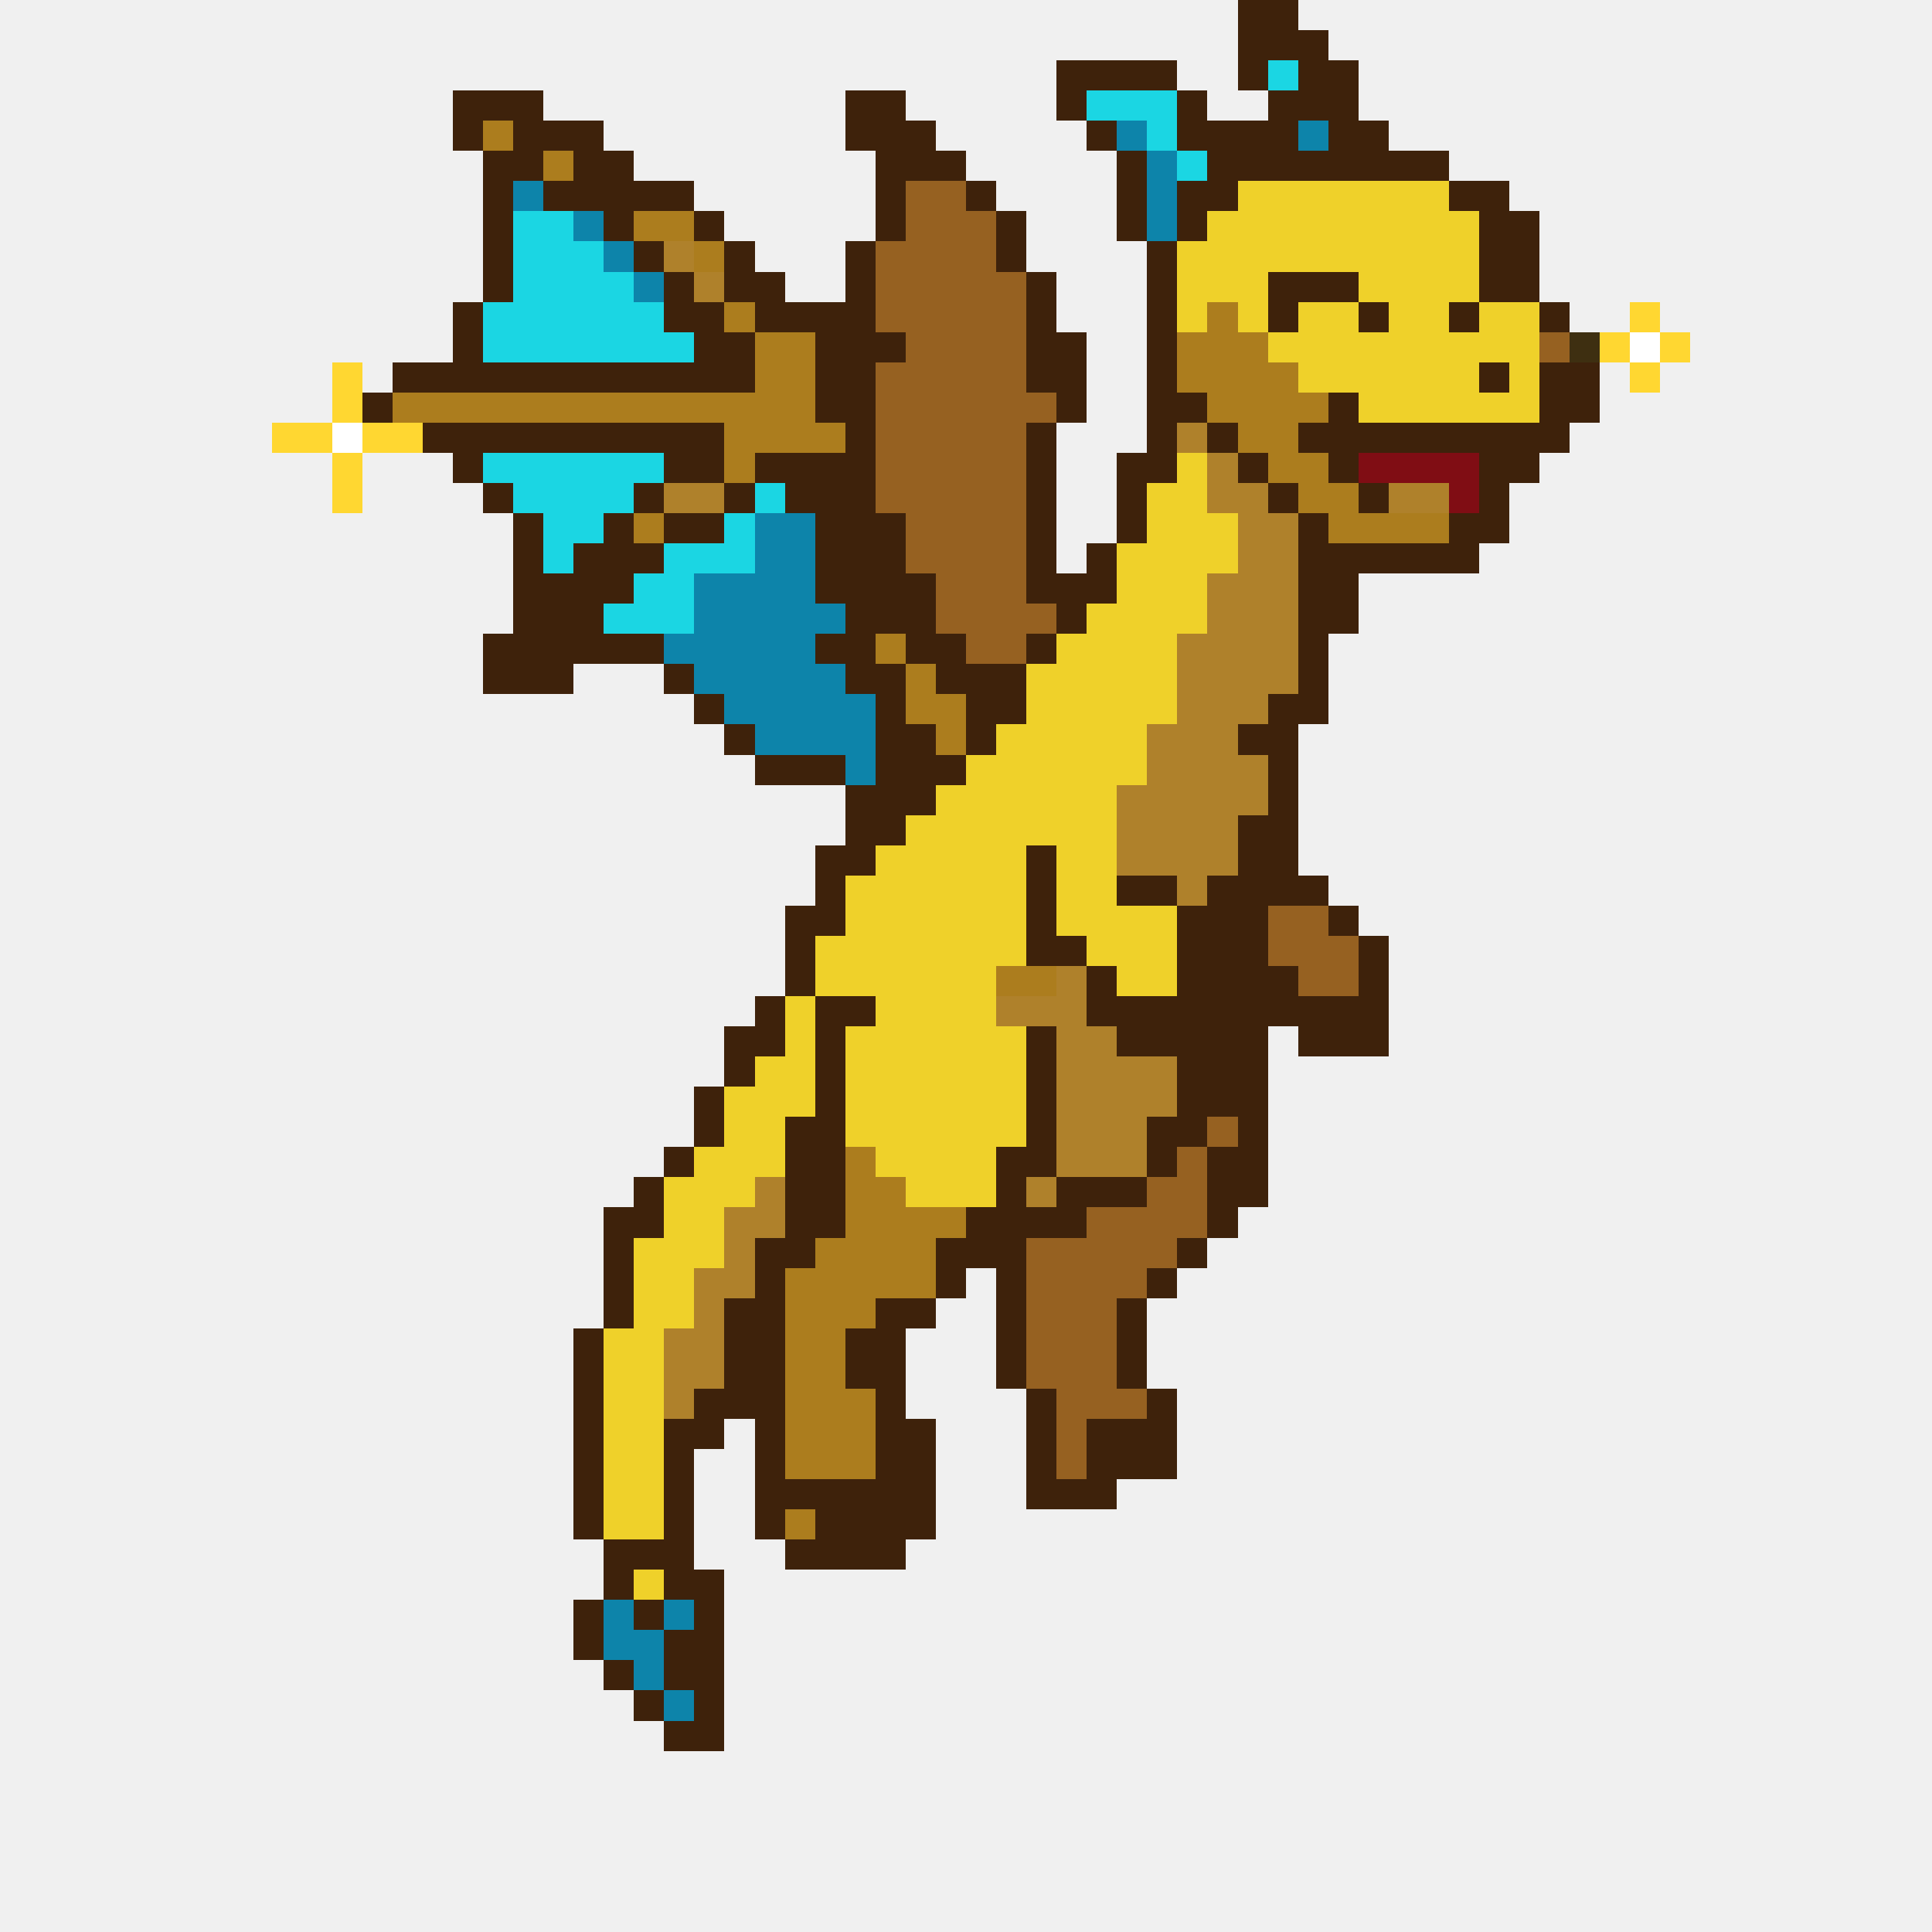
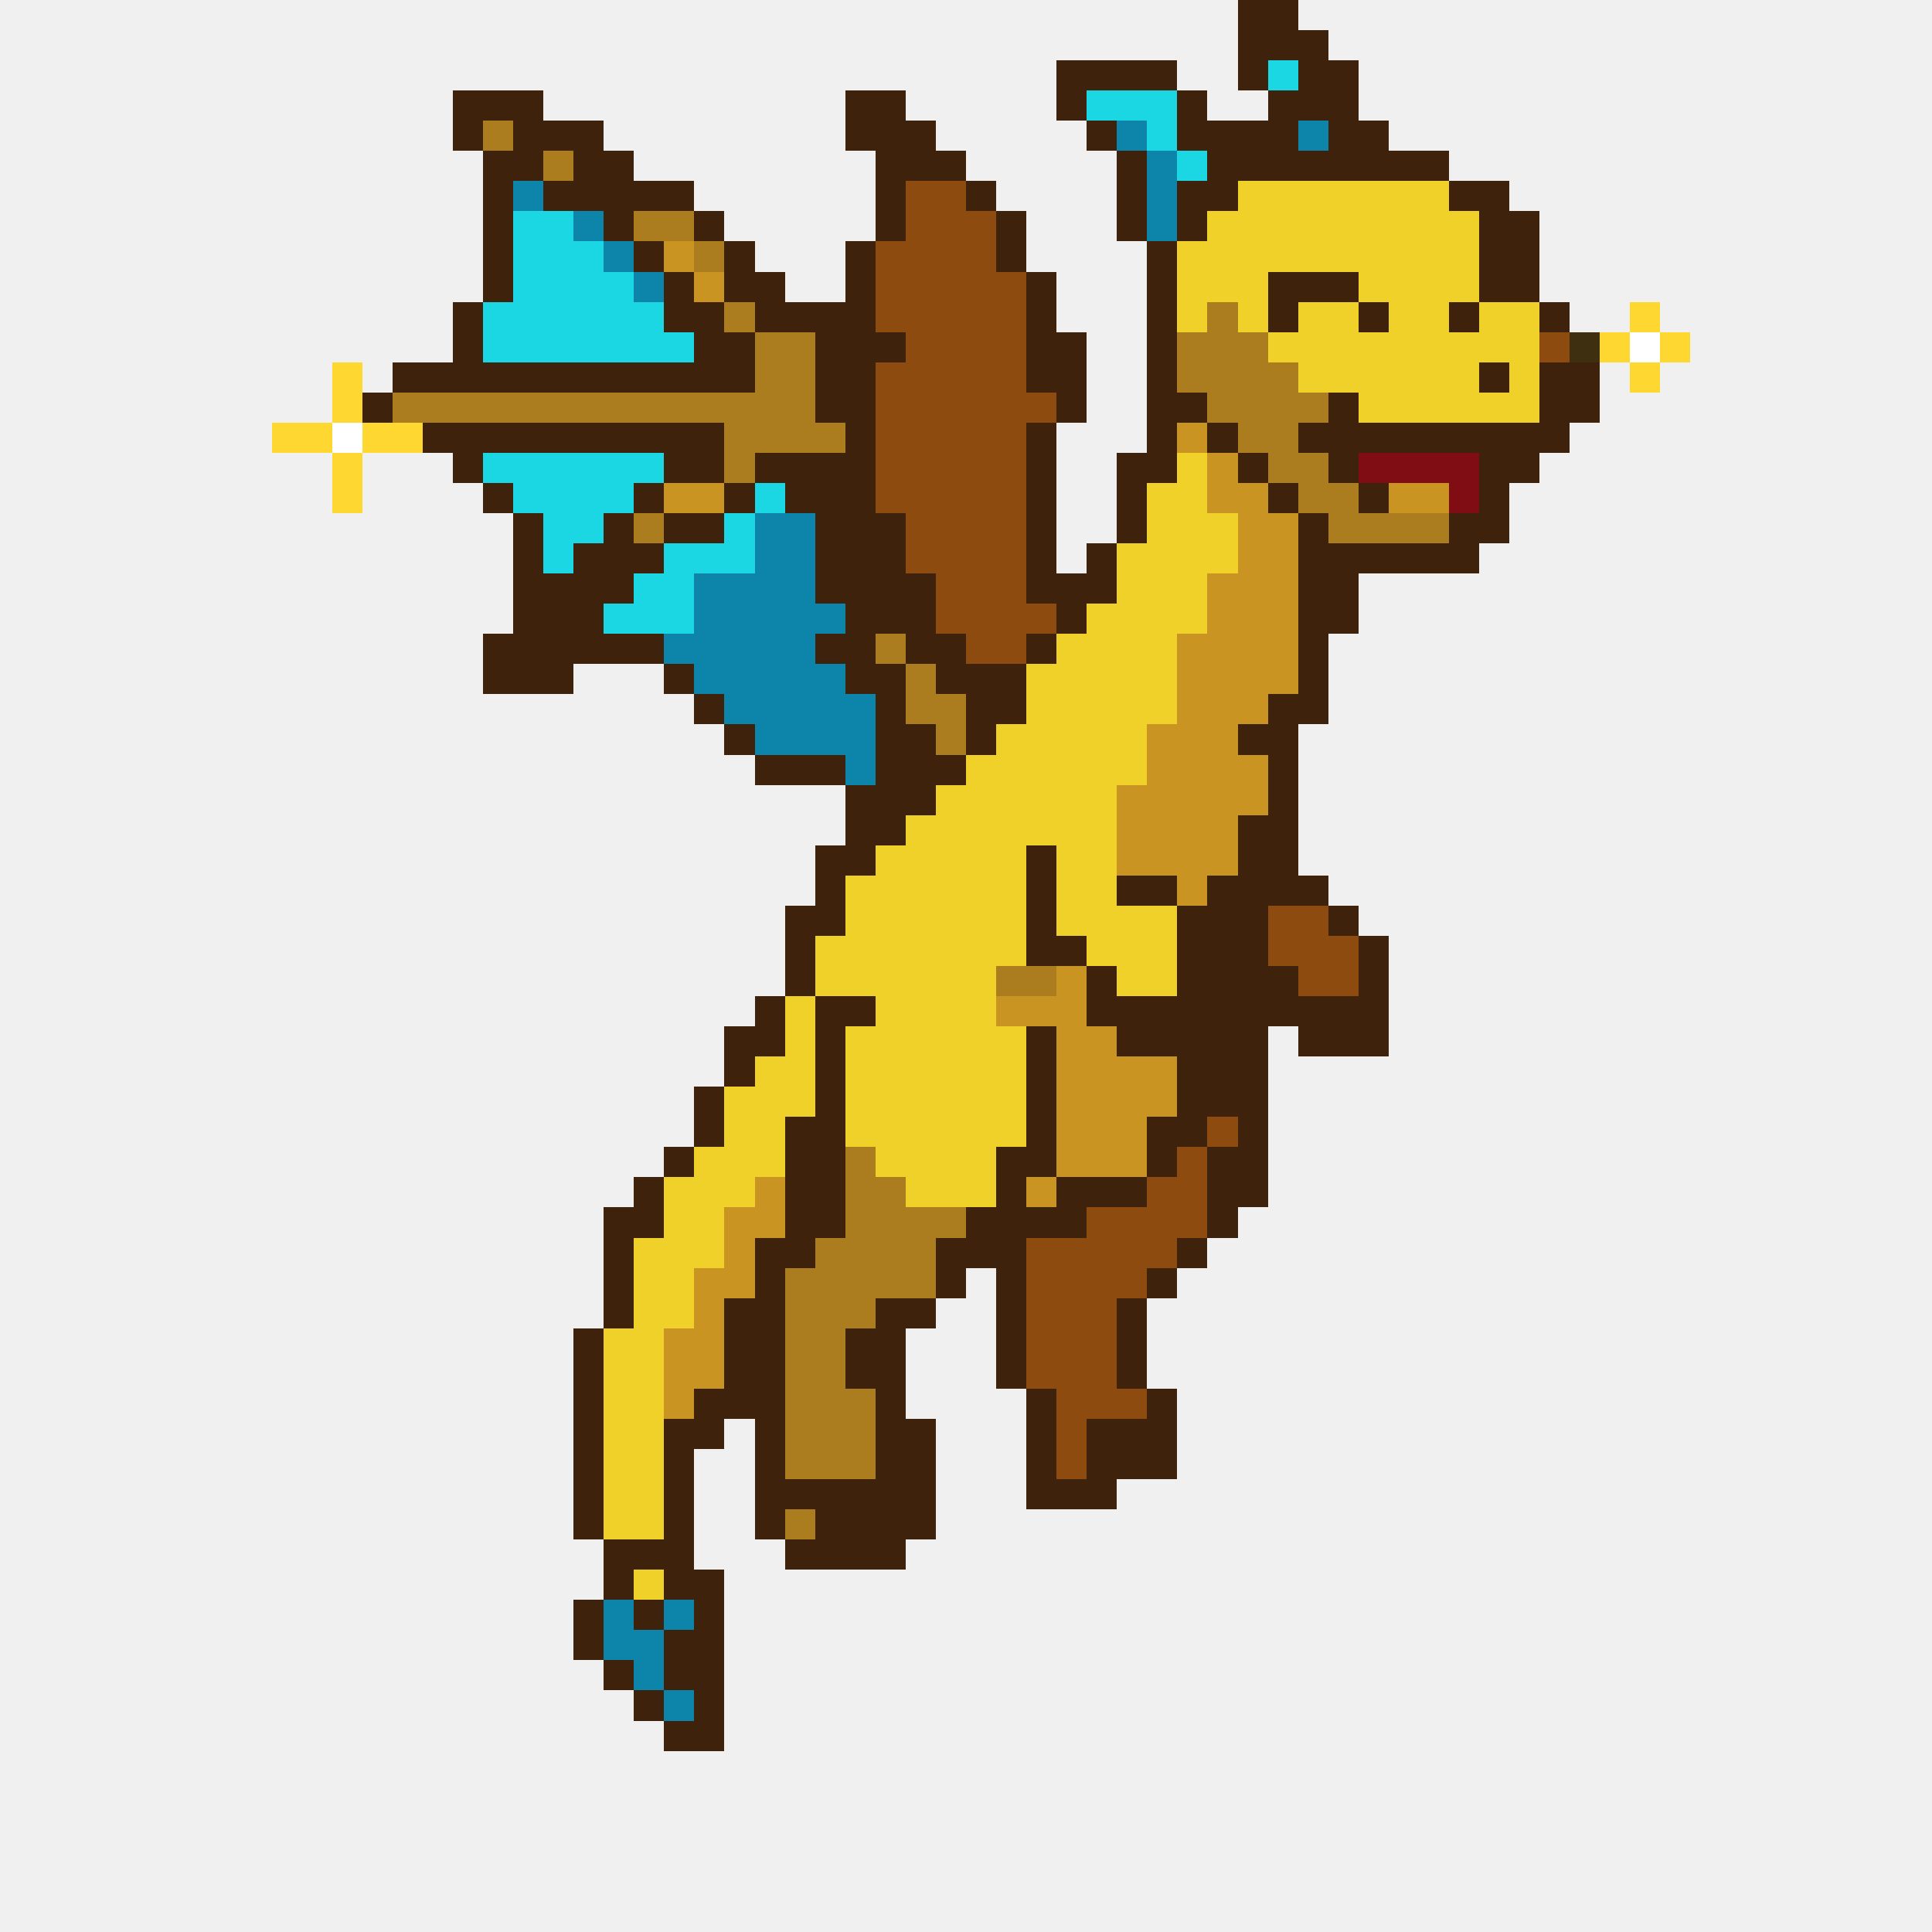
<svg xmlns="http://www.w3.org/2000/svg" viewBox="0 0 128 128" width="128" height="128" shape-rendering="crispEdges">
  <rect x="82" y="0" width="4" height="2" fill="#3e220b" />
  <rect x="82" y="2" width="6" height="2" fill="#3e220b" />
  <rect x="70" y="4" width="8" height="2" fill="#3e220b" />
  <rect x="82" y="4" width="2" height="2" fill="#3e220b" />
  <rect x="84" y="4" width="2" height="2" fill="#1bd6e3" />
  <rect x="86" y="4" width="4" height="2" fill="#3e220b" />
  <rect x="30" y="6" width="6" height="2" fill="#3e220b" />
  <rect x="56" y="6" width="4" height="2" fill="#3e220b" />
  <rect x="70" y="6" width="2" height="2" fill="#3e220b" />
  <rect x="72" y="6" width="6" height="2" fill="#1bd6e3" />
  <rect x="78" y="6" width="2" height="2" fill="#3e220b" />
  <rect x="84" y="6" width="6" height="2" fill="#3e220b" />
  <rect x="30" y="8" width="2" height="2" fill="#3e220b" />
  <rect x="32" y="8" width="2" height="2" fill="#ac7d1e" />
  <rect x="34" y="8" width="6" height="2" fill="#3e220b" />
  <rect x="56" y="8" width="6" height="2" fill="#3e220b" />
  <rect x="72" y="8" width="2" height="2" fill="#3e220b" />
  <rect x="74" y="8" width="2" height="2" fill="#0d84aa" />
  <rect x="76" y="8" width="2" height="2" fill="#1bd6e3" />
  <rect x="78" y="8" width="8" height="2" fill="#3e220b" />
  <rect x="86" y="8" width="2" height="2" fill="#0d84aa" />
  <rect x="88" y="8" width="4" height="2" fill="#3e220b" />
  <rect x="32" y="10" width="4" height="2" fill="#3e220b" />
  <rect x="36" y="10" width="2" height="2" fill="#ac7d1e" />
  <rect x="38" y="10" width="4" height="2" fill="#3e220b" />
  <rect x="58" y="10" width="6" height="2" fill="#3e220b" />
  <rect x="74" y="10" width="2" height="2" fill="#3e220b" />
  <rect x="76" y="10" width="2" height="2" fill="#0d84aa" />
  <rect x="78" y="10" width="2" height="2" fill="#1bd6e3" />
  <rect x="80" y="10" width="16" height="2" fill="#3e220b" />
  <rect x="32" y="12" width="2" height="2" fill="#3e220b" />
  <rect x="34" y="12" width="2" height="2" fill="#0d84aa" />
  <rect x="36" y="12" width="10" height="2" fill="#3e220b" />
  <rect x="58" y="12" width="2" height="2" fill="#3e220b" />
-   <rect x="60" y="12" width="4" height="2" fill="#966121" />
+   <rect x="60" y="12" width="4" height="2" fill="#8d4b10" />
  <rect x="64" y="12" width="2" height="2" fill="#3e220b" />
  <rect x="74" y="12" width="2" height="2" fill="#3e220b" />
  <rect x="76" y="12" width="2" height="2" fill="#0d84aa" />
  <rect x="78" y="12" width="4" height="2" fill="#3e220b" />
  <rect x="82" y="12" width="14" height="2" fill="#efd12a" />
  <rect x="96" y="12" width="4" height="2" fill="#3e220b" />
  <rect x="32" y="14" width="2" height="2" fill="#3e220b" />
  <rect x="34" y="14" width="4" height="2" fill="#1bd6e3" />
  <rect x="38" y="14" width="2" height="2" fill="#0d84aa" />
  <rect x="40" y="14" width="2" height="2" fill="#3e220b" />
  <rect x="42" y="14" width="4" height="2" fill="#ac7d1e" />
  <rect x="46" y="14" width="2" height="2" fill="#3e220b" />
  <rect x="58" y="14" width="2" height="2" fill="#3e220b" />
-   <rect x="60" y="14" width="6" height="2" fill="#966121" />
+   <rect x="60" y="14" width="6" height="2" fill="#8d4b10" />
  <rect x="66" y="14" width="2" height="2" fill="#3e220b" />
  <rect x="74" y="14" width="2" height="2" fill="#3e220b" />
  <rect x="76" y="14" width="2" height="2" fill="#0d84aa" />
  <rect x="78" y="14" width="2" height="2" fill="#3e220b" />
  <rect x="80" y="14" width="18" height="2" fill="#efd12a" />
  <rect x="98" y="14" width="4" height="2" fill="#3e220b" />
  <rect x="32" y="16" width="2" height="2" fill="#3e220b" />
  <rect x="34" y="16" width="6" height="2" fill="#1bd6e3" />
  <rect x="40" y="16" width="2" height="2" fill="#0d84aa" />
  <rect x="42" y="16" width="2" height="2" fill="#3e220b" />
-   <rect x="44" y="16" width="2" height="2" fill="#af812b" />
+   <rect x="44" y="16" width="2" height="2" fill="#c99422" />
  <rect x="46" y="16" width="2" height="2" fill="#ac7d1e" />
  <rect x="48" y="16" width="2" height="2" fill="#3e220b" />
  <rect x="56" y="16" width="2" height="2" fill="#3e220b" />
-   <rect x="58" y="16" width="8" height="2" fill="#966121" />
+   <rect x="58" y="16" width="8" height="2" fill="#8d4b10" />
  <rect x="66" y="16" width="2" height="2" fill="#3e220b" />
  <rect x="76" y="16" width="2" height="2" fill="#3e220b" />
  <rect x="78" y="16" width="20" height="2" fill="#efd12a" />
  <rect x="98" y="16" width="4" height="2" fill="#3e220b" />
  <rect x="32" y="18" width="2" height="2" fill="#3e220b" />
  <rect x="34" y="18" width="8" height="2" fill="#1bd6e3" />
  <rect x="42" y="18" width="2" height="2" fill="#0d84aa" />
  <rect x="44" y="18" width="2" height="2" fill="#3e220b" />
-   <rect x="46" y="18" width="2" height="2" fill="#af812b" />
+   <rect x="46" y="18" width="2" height="2" fill="#c99422" />
  <rect x="48" y="18" width="4" height="2" fill="#3e220b" />
  <rect x="56" y="18" width="2" height="2" fill="#3e220b" />
-   <rect x="58" y="18" width="10" height="2" fill="#966121" />
+   <rect x="58" y="18" width="10" height="2" fill="#8d4b10" />
  <rect x="68" y="18" width="2" height="2" fill="#3e220b" />
  <rect x="76" y="18" width="2" height="2" fill="#3e220b" />
  <rect x="78" y="18" width="6" height="2" fill="#efd12a" />
  <rect x="84" y="18" width="6" height="2" fill="#3e220b" />
  <rect x="90" y="18" width="8" height="2" fill="#efd12a" />
  <rect x="98" y="18" width="4" height="2" fill="#3e220b" />
  <rect x="30" y="20" width="2" height="2" fill="#3e220b" />
  <rect x="32" y="20" width="12" height="2" fill="#1bd6e3" />
  <rect x="44" y="20" width="4" height="2" fill="#3e220b" />
  <rect x="48" y="20" width="2" height="2" fill="#ac7d1e" />
  <rect x="50" y="20" width="8" height="2" fill="#3e220b" />
-   <rect x="58" y="20" width="10" height="2" fill="#966121" />
+   <rect x="58" y="20" width="10" height="2" fill="#8d4b10" />
  <rect x="68" y="20" width="2" height="2" fill="#3e220b" />
  <rect x="76" y="20" width="2" height="2" fill="#3e220b" />
  <rect x="78" y="20" width="2" height="2" fill="#efd12a" />
  <rect x="80" y="20" width="2" height="2" fill="#ac7d1e" />
  <rect x="82" y="20" width="2" height="2" fill="#efd12a" />
  <rect x="84" y="20" width="2" height="2" fill="#3e220b" />
  <rect x="86" y="20" width="4" height="2" fill="#efd12a" />
  <rect x="90" y="20" width="2" height="2" fill="#3e220b" />
  <rect x="92" y="20" width="4" height="2" fill="#efd12a" />
  <rect x="96" y="20" width="2" height="2" fill="#3e220b" />
  <rect x="98" y="20" width="4" height="2" fill="#efd12a" />
  <rect x="102" y="20" width="2" height="2" fill="#3e220b" />
  <rect x="108" y="20" width="2" height="2" fill="#ffd731" />
  <rect x="30" y="22" width="2" height="2" fill="#3e220b" />
  <rect x="32" y="22" width="14" height="2" fill="#1bd6e3" />
  <rect x="46" y="22" width="4" height="2" fill="#3e220b" />
  <rect x="50" y="22" width="4" height="2" fill="#ac7d1e" />
  <rect x="54" y="22" width="6" height="2" fill="#3e220b" />
-   <rect x="60" y="22" width="8" height="2" fill="#966121" />
+   <rect x="60" y="22" width="8" height="2" fill="#8d4b10" />
  <rect x="68" y="22" width="4" height="2" fill="#3e220b" />
  <rect x="76" y="22" width="2" height="2" fill="#3e220b" />
  <rect x="78" y="22" width="6" height="2" fill="#ac7d1e" />
  <rect x="84" y="22" width="18" height="2" fill="#efd12a" />
-   <rect x="102" y="22" width="2" height="2" fill="#966121" />
+   <rect x="102" y="22" width="2" height="2" fill="#8d4b10" />
  <rect x="104" y="22" width="2" height="2" fill="#3e2f11" />
  <rect x="106" y="22" width="2" height="2" fill="#ffd731" />
  <rect x="108" y="22" width="2" height="2" fill="#ffffff" />
  <rect x="110" y="22" width="2" height="2" fill="#ffd731" />
  <rect x="22" y="24" width="2" height="2" fill="#ffd731" />
  <rect x="26" y="24" width="24" height="2" fill="#3e220b" />
  <rect x="50" y="24" width="4" height="2" fill="#ac7d1e" />
  <rect x="54" y="24" width="4" height="2" fill="#3e220b" />
-   <rect x="58" y="24" width="10" height="2" fill="#966121" />
+   <rect x="58" y="24" width="10" height="2" fill="#8d4b10" />
  <rect x="68" y="24" width="4" height="2" fill="#3e220b" />
  <rect x="76" y="24" width="2" height="2" fill="#3e220b" />
  <rect x="78" y="24" width="8" height="2" fill="#ac7d1e" />
  <rect x="86" y="24" width="12" height="2" fill="#efd12a" />
  <rect x="98" y="24" width="2" height="2" fill="#3e220b" />
  <rect x="100" y="24" width="2" height="2" fill="#efd12a" />
  <rect x="102" y="24" width="4" height="2" fill="#3e220b" />
  <rect x="108" y="24" width="2" height="2" fill="#ffd731" />
  <rect x="22" y="26" width="2" height="2" fill="#ffd731" />
  <rect x="24" y="26" width="2" height="2" fill="#3e220b" />
  <rect x="26" y="26" width="28" height="2" fill="#ac7d1e" />
  <rect x="54" y="26" width="4" height="2" fill="#3e220b" />
-   <rect x="58" y="26" width="12" height="2" fill="#966121" />
+   <rect x="58" y="26" width="12" height="2" fill="#8d4b10" />
  <rect x="70" y="26" width="2" height="2" fill="#3e220b" />
  <rect x="76" y="26" width="4" height="2" fill="#3e220b" />
  <rect x="80" y="26" width="8" height="2" fill="#ac7d1e" />
  <rect x="88" y="26" width="2" height="2" fill="#3e220b" />
  <rect x="90" y="26" width="12" height="2" fill="#efd12a" />
  <rect x="102" y="26" width="4" height="2" fill="#3e220b" />
  <rect x="18" y="28" width="4" height="2" fill="#ffd731" />
  <rect x="22" y="28" width="2" height="2" fill="#ffffff" />
  <rect x="24" y="28" width="4" height="2" fill="#ffd731" />
  <rect x="28" y="28" width="20" height="2" fill="#3e220b" />
  <rect x="48" y="28" width="8" height="2" fill="#ac7d1e" />
  <rect x="56" y="28" width="2" height="2" fill="#3e220b" />
-   <rect x="58" y="28" width="10" height="2" fill="#966121" />
+   <rect x="58" y="28" width="10" height="2" fill="#8d4b10" />
  <rect x="68" y="28" width="2" height="2" fill="#3e220b" />
  <rect x="76" y="28" width="2" height="2" fill="#3e220b" />
-   <rect x="78" y="28" width="2" height="2" fill="#af812b" />
+   <rect x="78" y="28" width="2" height="2" fill="#c99422" />
  <rect x="80" y="28" width="2" height="2" fill="#3e220b" />
  <rect x="82" y="28" width="4" height="2" fill="#ac7d1e" />
  <rect x="86" y="28" width="18" height="2" fill="#3e220b" />
  <rect x="22" y="30" width="2" height="2" fill="#ffd731" />
  <rect x="30" y="30" width="2" height="2" fill="#3e220b" />
  <rect x="32" y="30" width="12" height="2" fill="#1bd6e3" />
  <rect x="44" y="30" width="4" height="2" fill="#3e220b" />
  <rect x="48" y="30" width="2" height="2" fill="#ac7d1e" />
  <rect x="50" y="30" width="8" height="2" fill="#3e220b" />
-   <rect x="58" y="30" width="10" height="2" fill="#966121" />
+   <rect x="58" y="30" width="10" height="2" fill="#8d4b10" />
  <rect x="68" y="30" width="2" height="2" fill="#3e220b" />
  <rect x="74" y="30" width="4" height="2" fill="#3e220b" />
  <rect x="78" y="30" width="2" height="2" fill="#efd12a" />
-   <rect x="80" y="30" width="2" height="2" fill="#af812b" />
+   <rect x="80" y="30" width="2" height="2" fill="#c99422" />
  <rect x="82" y="30" width="2" height="2" fill="#3e220b" />
  <rect x="84" y="30" width="4" height="2" fill="#ac7d1e" />
  <rect x="88" y="30" width="2" height="2" fill="#3e220b" />
  <rect x="90" y="30" width="8" height="2" fill="#800d14" />
  <rect x="98" y="30" width="4" height="2" fill="#3e220b" />
  <rect x="22" y="32" width="2" height="2" fill="#ffd731" />
  <rect x="32" y="32" width="2" height="2" fill="#3e220b" />
  <rect x="34" y="32" width="8" height="2" fill="#1bd6e3" />
  <rect x="42" y="32" width="2" height="2" fill="#3e220b" />
-   <rect x="44" y="32" width="4" height="2" fill="#af812b" />
+   <rect x="44" y="32" width="4" height="2" fill="#c99422" />
  <rect x="48" y="32" width="2" height="2" fill="#3e220b" />
  <rect x="50" y="32" width="2" height="2" fill="#1bd6e3" />
  <rect x="52" y="32" width="6" height="2" fill="#3e220b" />
-   <rect x="58" y="32" width="10" height="2" fill="#966121" />
+   <rect x="58" y="32" width="10" height="2" fill="#8d4b10" />
  <rect x="68" y="32" width="2" height="2" fill="#3e220b" />
  <rect x="74" y="32" width="2" height="2" fill="#3e220b" />
  <rect x="76" y="32" width="4" height="2" fill="#efd12a" />
-   <rect x="80" y="32" width="4" height="2" fill="#af812b" />
+   <rect x="80" y="32" width="4" height="2" fill="#c99422" />
  <rect x="84" y="32" width="2" height="2" fill="#3e220b" />
  <rect x="86" y="32" width="4" height="2" fill="#ac7d1e" />
  <rect x="90" y="32" width="2" height="2" fill="#3e220b" />
-   <rect x="92" y="32" width="4" height="2" fill="#af812b" />
+   <rect x="92" y="32" width="4" height="2" fill="#c99422" />
  <rect x="96" y="32" width="2" height="2" fill="#800d14" />
  <rect x="98" y="32" width="2" height="2" fill="#3e220b" />
  <rect x="34" y="34" width="2" height="2" fill="#3e220b" />
  <rect x="36" y="34" width="4" height="2" fill="#1bd6e3" />
  <rect x="40" y="34" width="2" height="2" fill="#3e220b" />
  <rect x="42" y="34" width="2" height="2" fill="#ac7d1e" />
  <rect x="44" y="34" width="4" height="2" fill="#3e220b" />
  <rect x="48" y="34" width="2" height="2" fill="#1bd6e3" />
  <rect x="50" y="34" width="4" height="2" fill="#0d84aa" />
  <rect x="54" y="34" width="6" height="2" fill="#3e220b" />
-   <rect x="60" y="34" width="8" height="2" fill="#966121" />
+   <rect x="60" y="34" width="8" height="2" fill="#8d4b10" />
  <rect x="68" y="34" width="2" height="2" fill="#3e220b" />
  <rect x="74" y="34" width="2" height="2" fill="#3e220b" />
  <rect x="76" y="34" width="6" height="2" fill="#efd12a" />
-   <rect x="82" y="34" width="4" height="2" fill="#af812b" />
+   <rect x="82" y="34" width="4" height="2" fill="#c99422" />
  <rect x="86" y="34" width="2" height="2" fill="#3e220b" />
  <rect x="88" y="34" width="8" height="2" fill="#ac7d1e" />
  <rect x="96" y="34" width="4" height="2" fill="#3e220b" />
  <rect x="34" y="36" width="2" height="2" fill="#3e220b" />
  <rect x="36" y="36" width="2" height="2" fill="#1bd6e3" />
  <rect x="38" y="36" width="6" height="2" fill="#3e220b" />
  <rect x="44" y="36" width="6" height="2" fill="#1bd6e3" />
  <rect x="50" y="36" width="4" height="2" fill="#0d84aa" />
  <rect x="54" y="36" width="6" height="2" fill="#3e220b" />
-   <rect x="60" y="36" width="8" height="2" fill="#966121" />
+   <rect x="60" y="36" width="8" height="2" fill="#8d4b10" />
  <rect x="68" y="36" width="2" height="2" fill="#3e220b" />
  <rect x="72" y="36" width="2" height="2" fill="#3e220b" />
  <rect x="74" y="36" width="8" height="2" fill="#efd12a" />
-   <rect x="82" y="36" width="4" height="2" fill="#af812b" />
+   <rect x="82" y="36" width="4" height="2" fill="#c99422" />
  <rect x="86" y="36" width="12" height="2" fill="#3e220b" />
  <rect x="34" y="38" width="8" height="2" fill="#3e220b" />
  <rect x="42" y="38" width="4" height="2" fill="#1bd6e3" />
  <rect x="46" y="38" width="8" height="2" fill="#0d84aa" />
  <rect x="54" y="38" width="8" height="2" fill="#3e220b" />
-   <rect x="62" y="38" width="6" height="2" fill="#966121" />
+   <rect x="62" y="38" width="6" height="2" fill="#8d4b10" />
  <rect x="68" y="38" width="6" height="2" fill="#3e220b" />
  <rect x="74" y="38" width="6" height="2" fill="#efd12a" />
-   <rect x="80" y="38" width="6" height="2" fill="#af812b" />
+   <rect x="80" y="38" width="6" height="2" fill="#c99422" />
  <rect x="86" y="38" width="4" height="2" fill="#3e220b" />
  <rect x="34" y="40" width="6" height="2" fill="#3e220b" />
  <rect x="40" y="40" width="6" height="2" fill="#1bd6e3" />
  <rect x="46" y="40" width="10" height="2" fill="#0d84aa" />
  <rect x="56" y="40" width="6" height="2" fill="#3e220b" />
-   <rect x="62" y="40" width="8" height="2" fill="#966121" />
+   <rect x="62" y="40" width="8" height="2" fill="#8d4b10" />
  <rect x="70" y="40" width="2" height="2" fill="#3e220b" />
  <rect x="72" y="40" width="8" height="2" fill="#efd12a" />
-   <rect x="80" y="40" width="6" height="2" fill="#af812b" />
+   <rect x="80" y="40" width="6" height="2" fill="#c99422" />
  <rect x="86" y="40" width="4" height="2" fill="#3e220b" />
  <rect x="32" y="42" width="12" height="2" fill="#3e220b" />
  <rect x="44" y="42" width="10" height="2" fill="#0d84aa" />
  <rect x="54" y="42" width="4" height="2" fill="#3e220b" />
  <rect x="58" y="42" width="2" height="2" fill="#ac7d1e" />
  <rect x="60" y="42" width="4" height="2" fill="#3e220b" />
-   <rect x="64" y="42" width="4" height="2" fill="#966121" />
+   <rect x="64" y="42" width="4" height="2" fill="#8d4b10" />
  <rect x="68" y="42" width="2" height="2" fill="#3e220b" />
  <rect x="70" y="42" width="8" height="2" fill="#efd12a" />
-   <rect x="78" y="42" width="8" height="2" fill="#af812b" />
+   <rect x="78" y="42" width="8" height="2" fill="#c99422" />
  <rect x="86" y="42" width="2" height="2" fill="#3e220b" />
  <rect x="32" y="44" width="6" height="2" fill="#3e220b" />
  <rect x="44" y="44" width="2" height="2" fill="#3e220b" />
  <rect x="46" y="44" width="10" height="2" fill="#0d84aa" />
  <rect x="56" y="44" width="4" height="2" fill="#3e220b" />
  <rect x="60" y="44" width="2" height="2" fill="#ac7d1e" />
  <rect x="62" y="44" width="6" height="2" fill="#3e220b" />
  <rect x="68" y="44" width="10" height="2" fill="#efd12a" />
-   <rect x="78" y="44" width="8" height="2" fill="#af812b" />
+   <rect x="78" y="44" width="8" height="2" fill="#c99422" />
  <rect x="86" y="44" width="2" height="2" fill="#3e220b" />
  <rect x="46" y="46" width="2" height="2" fill="#3e220b" />
  <rect x="48" y="46" width="10" height="2" fill="#0d84aa" />
  <rect x="58" y="46" width="2" height="2" fill="#3e220b" />
  <rect x="60" y="46" width="4" height="2" fill="#ac7d1e" />
  <rect x="64" y="46" width="4" height="2" fill="#3e220b" />
  <rect x="68" y="46" width="10" height="2" fill="#efd12a" />
-   <rect x="78" y="46" width="6" height="2" fill="#af812b" />
+   <rect x="78" y="46" width="6" height="2" fill="#c99422" />
  <rect x="84" y="46" width="4" height="2" fill="#3e220b" />
  <rect x="48" y="48" width="2" height="2" fill="#3e220b" />
  <rect x="50" y="48" width="8" height="2" fill="#0d84aa" />
  <rect x="58" y="48" width="4" height="2" fill="#3e220b" />
  <rect x="62" y="48" width="2" height="2" fill="#ac7d1e" />
  <rect x="64" y="48" width="2" height="2" fill="#3e220b" />
  <rect x="66" y="48" width="10" height="2" fill="#efd12a" />
-   <rect x="76" y="48" width="6" height="2" fill="#af812b" />
+   <rect x="76" y="48" width="6" height="2" fill="#c99422" />
  <rect x="82" y="48" width="4" height="2" fill="#3e220b" />
  <rect x="50" y="50" width="6" height="2" fill="#3e220b" />
  <rect x="56" y="50" width="2" height="2" fill="#0d84aa" />
  <rect x="58" y="50" width="6" height="2" fill="#3e220b" />
  <rect x="64" y="50" width="12" height="2" fill="#efd12a" />
-   <rect x="76" y="50" width="8" height="2" fill="#af812b" />
+   <rect x="76" y="50" width="8" height="2" fill="#c99422" />
  <rect x="84" y="50" width="2" height="2" fill="#3e220b" />
  <rect x="56" y="52" width="6" height="2" fill="#3e220b" />
  <rect x="62" y="52" width="12" height="2" fill="#efd12a" />
-   <rect x="74" y="52" width="10" height="2" fill="#af812b" />
+   <rect x="74" y="52" width="10" height="2" fill="#c99422" />
  <rect x="84" y="52" width="2" height="2" fill="#3e220b" />
  <rect x="56" y="54" width="4" height="2" fill="#3e220b" />
  <rect x="60" y="54" width="14" height="2" fill="#efd12a" />
-   <rect x="74" y="54" width="8" height="2" fill="#af812b" />
+   <rect x="74" y="54" width="8" height="2" fill="#c99422" />
  <rect x="82" y="54" width="4" height="2" fill="#3e220b" />
  <rect x="54" y="56" width="4" height="2" fill="#3e220b" />
  <rect x="58" y="56" width="10" height="2" fill="#efd12a" />
  <rect x="68" y="56" width="2" height="2" fill="#3e220b" />
  <rect x="70" y="56" width="4" height="2" fill="#efd12a" />
-   <rect x="74" y="56" width="8" height="2" fill="#af812b" />
+   <rect x="74" y="56" width="8" height="2" fill="#c99422" />
  <rect x="82" y="56" width="4" height="2" fill="#3e220b" />
  <rect x="54" y="58" width="2" height="2" fill="#3e220b" />
  <rect x="56" y="58" width="12" height="2" fill="#efd12a" />
  <rect x="68" y="58" width="2" height="2" fill="#3e220b" />
  <rect x="70" y="58" width="4" height="2" fill="#efd12a" />
  <rect x="74" y="58" width="4" height="2" fill="#3e220b" />
-   <rect x="78" y="58" width="2" height="2" fill="#af812b" />
+   <rect x="78" y="58" width="2" height="2" fill="#c99422" />
  <rect x="80" y="58" width="8" height="2" fill="#3e220b" />
  <rect x="52" y="60" width="4" height="2" fill="#3e220b" />
  <rect x="56" y="60" width="12" height="2" fill="#efd12a" />
  <rect x="68" y="60" width="2" height="2" fill="#3e220b" />
  <rect x="70" y="60" width="8" height="2" fill="#efd12a" />
  <rect x="78" y="60" width="6" height="2" fill="#3e220b" />
-   <rect x="84" y="60" width="4" height="2" fill="#966121" />
+   <rect x="84" y="60" width="4" height="2" fill="#8d4b10" />
  <rect x="88" y="60" width="2" height="2" fill="#3e220b" />
  <rect x="52" y="62" width="2" height="2" fill="#3e220b" />
  <rect x="54" y="62" width="14" height="2" fill="#efd12a" />
  <rect x="68" y="62" width="4" height="2" fill="#3e220b" />
  <rect x="72" y="62" width="6" height="2" fill="#efd12a" />
  <rect x="78" y="62" width="6" height="2" fill="#3e220b" />
-   <rect x="84" y="62" width="6" height="2" fill="#966121" />
+   <rect x="84" y="62" width="6" height="2" fill="#8d4b10" />
  <rect x="90" y="62" width="2" height="2" fill="#3e220b" />
  <rect x="52" y="64" width="2" height="2" fill="#3e220b" />
  <rect x="54" y="64" width="12" height="2" fill="#efd12a" />
  <rect x="66" y="64" width="4" height="2" fill="#ac7d1e" />
-   <rect x="70" y="64" width="2" height="2" fill="#af812b" />
+   <rect x="70" y="64" width="2" height="2" fill="#c99422" />
  <rect x="72" y="64" width="2" height="2" fill="#3e220b" />
  <rect x="74" y="64" width="4" height="2" fill="#efd12a" />
  <rect x="78" y="64" width="8" height="2" fill="#3e220b" />
-   <rect x="86" y="64" width="4" height="2" fill="#966121" />
+   <rect x="86" y="64" width="4" height="2" fill="#8d4b10" />
  <rect x="90" y="64" width="2" height="2" fill="#3e220b" />
  <rect x="50" y="66" width="2" height="2" fill="#3e220b" />
  <rect x="52" y="66" width="2" height="2" fill="#efd12a" />
  <rect x="54" y="66" width="4" height="2" fill="#3e220b" />
  <rect x="58" y="66" width="8" height="2" fill="#efd12a" />
-   <rect x="66" y="66" width="6" height="2" fill="#af812b" />
+   <rect x="66" y="66" width="6" height="2" fill="#c99422" />
  <rect x="72" y="66" width="20" height="2" fill="#3e220b" />
  <rect x="48" y="68" width="4" height="2" fill="#3e220b" />
  <rect x="52" y="68" width="2" height="2" fill="#efd12a" />
  <rect x="54" y="68" width="2" height="2" fill="#3e220b" />
  <rect x="56" y="68" width="12" height="2" fill="#efd12a" />
  <rect x="68" y="68" width="2" height="2" fill="#3e220b" />
-   <rect x="70" y="68" width="4" height="2" fill="#af812b" />
+   <rect x="70" y="68" width="4" height="2" fill="#c99422" />
  <rect x="74" y="68" width="10" height="2" fill="#3e220b" />
  <rect x="86" y="68" width="6" height="2" fill="#3e220b" />
  <rect x="48" y="70" width="2" height="2" fill="#3e220b" />
  <rect x="50" y="70" width="4" height="2" fill="#efd12a" />
  <rect x="54" y="70" width="2" height="2" fill="#3e220b" />
  <rect x="56" y="70" width="12" height="2" fill="#efd12a" />
  <rect x="68" y="70" width="2" height="2" fill="#3e220b" />
-   <rect x="70" y="70" width="8" height="2" fill="#af812b" />
+   <rect x="70" y="70" width="8" height="2" fill="#c99422" />
  <rect x="78" y="70" width="6" height="2" fill="#3e220b" />
  <rect x="46" y="72" width="2" height="2" fill="#3e220b" />
  <rect x="48" y="72" width="6" height="2" fill="#efd12a" />
  <rect x="54" y="72" width="2" height="2" fill="#3e220b" />
  <rect x="56" y="72" width="12" height="2" fill="#efd12a" />
  <rect x="68" y="72" width="2" height="2" fill="#3e220b" />
-   <rect x="70" y="72" width="8" height="2" fill="#af812b" />
+   <rect x="70" y="72" width="8" height="2" fill="#c99422" />
  <rect x="78" y="72" width="6" height="2" fill="#3e220b" />
  <rect x="46" y="74" width="2" height="2" fill="#3e220b" />
  <rect x="48" y="74" width="4" height="2" fill="#efd12a" />
  <rect x="52" y="74" width="4" height="2" fill="#3e220b" />
  <rect x="56" y="74" width="12" height="2" fill="#efd12a" />
  <rect x="68" y="74" width="2" height="2" fill="#3e220b" />
-   <rect x="70" y="74" width="6" height="2" fill="#af812b" />
+   <rect x="70" y="74" width="6" height="2" fill="#c99422" />
  <rect x="76" y="74" width="4" height="2" fill="#3e220b" />
-   <rect x="80" y="74" width="2" height="2" fill="#966121" />
+   <rect x="80" y="74" width="2" height="2" fill="#8d4b10" />
  <rect x="82" y="74" width="2" height="2" fill="#3e220b" />
  <rect x="44" y="76" width="2" height="2" fill="#3e220b" />
  <rect x="46" y="76" width="6" height="2" fill="#efd12a" />
  <rect x="52" y="76" width="4" height="2" fill="#3e220b" />
  <rect x="56" y="76" width="2" height="2" fill="#ac7d1e" />
  <rect x="58" y="76" width="8" height="2" fill="#efd12a" />
  <rect x="66" y="76" width="4" height="2" fill="#3e220b" />
-   <rect x="70" y="76" width="6" height="2" fill="#af812b" />
+   <rect x="70" y="76" width="6" height="2" fill="#c99422" />
  <rect x="76" y="76" width="2" height="2" fill="#3e220b" />
-   <rect x="78" y="76" width="2" height="2" fill="#966121" />
+   <rect x="78" y="76" width="2" height="2" fill="#8d4b10" />
  <rect x="80" y="76" width="4" height="2" fill="#3e220b" />
  <rect x="42" y="78" width="2" height="2" fill="#3e220b" />
  <rect x="44" y="78" width="6" height="2" fill="#efd12a" />
-   <rect x="50" y="78" width="2" height="2" fill="#af812b" />
+   <rect x="50" y="78" width="2" height="2" fill="#c99422" />
  <rect x="52" y="78" width="4" height="2" fill="#3e220b" />
  <rect x="56" y="78" width="4" height="2" fill="#ac7d1e" />
  <rect x="60" y="78" width="6" height="2" fill="#efd12a" />
  <rect x="66" y="78" width="2" height="2" fill="#3e220b" />
-   <rect x="68" y="78" width="2" height="2" fill="#af812b" />
+   <rect x="68" y="78" width="2" height="2" fill="#c99422" />
  <rect x="70" y="78" width="6" height="2" fill="#3e220b" />
-   <rect x="76" y="78" width="4" height="2" fill="#966121" />
+   <rect x="76" y="78" width="4" height="2" fill="#8d4b10" />
  <rect x="80" y="78" width="4" height="2" fill="#3e220b" />
  <rect x="40" y="80" width="4" height="2" fill="#3e220b" />
  <rect x="44" y="80" width="4" height="2" fill="#efd12a" />
-   <rect x="48" y="80" width="4" height="2" fill="#af812b" />
+   <rect x="48" y="80" width="4" height="2" fill="#c99422" />
  <rect x="52" y="80" width="4" height="2" fill="#3e220b" />
  <rect x="56" y="80" width="8" height="2" fill="#ac7d1e" />
  <rect x="64" y="80" width="8" height="2" fill="#3e220b" />
-   <rect x="72" y="80" width="8" height="2" fill="#966121" />
+   <rect x="72" y="80" width="8" height="2" fill="#8d4b10" />
  <rect x="80" y="80" width="2" height="2" fill="#3e220b" />
  <rect x="40" y="82" width="2" height="2" fill="#3e220b" />
  <rect x="42" y="82" width="6" height="2" fill="#efd12a" />
-   <rect x="48" y="82" width="2" height="2" fill="#af812b" />
+   <rect x="48" y="82" width="2" height="2" fill="#c99422" />
  <rect x="50" y="82" width="4" height="2" fill="#3e220b" />
  <rect x="54" y="82" width="8" height="2" fill="#ac7d1e" />
  <rect x="62" y="82" width="6" height="2" fill="#3e220b" />
-   <rect x="68" y="82" width="10" height="2" fill="#966121" />
+   <rect x="68" y="82" width="10" height="2" fill="#8d4b10" />
  <rect x="78" y="82" width="2" height="2" fill="#3e220b" />
  <rect x="40" y="84" width="2" height="2" fill="#3e220b" />
  <rect x="42" y="84" width="4" height="2" fill="#efd12a" />
-   <rect x="46" y="84" width="4" height="2" fill="#af812b" />
+   <rect x="46" y="84" width="4" height="2" fill="#c99422" />
  <rect x="50" y="84" width="2" height="2" fill="#3e220b" />
  <rect x="52" y="84" width="10" height="2" fill="#ac7d1e" />
  <rect x="62" y="84" width="2" height="2" fill="#3e220b" />
  <rect x="66" y="84" width="2" height="2" fill="#3e220b" />
-   <rect x="68" y="84" width="8" height="2" fill="#966121" />
+   <rect x="68" y="84" width="8" height="2" fill="#8d4b10" />
  <rect x="76" y="84" width="2" height="2" fill="#3e220b" />
  <rect x="40" y="86" width="2" height="2" fill="#3e220b" />
  <rect x="42" y="86" width="4" height="2" fill="#efd12a" />
-   <rect x="46" y="86" width="2" height="2" fill="#af812b" />
+   <rect x="46" y="86" width="2" height="2" fill="#c99422" />
  <rect x="48" y="86" width="4" height="2" fill="#3e220b" />
  <rect x="52" y="86" width="6" height="2" fill="#ac7d1e" />
  <rect x="58" y="86" width="4" height="2" fill="#3e220b" />
  <rect x="66" y="86" width="2" height="2" fill="#3e220b" />
-   <rect x="68" y="86" width="6" height="2" fill="#966121" />
+   <rect x="68" y="86" width="6" height="2" fill="#8d4b10" />
  <rect x="74" y="86" width="2" height="2" fill="#3e220b" />
  <rect x="38" y="88" width="2" height="2" fill="#3e220b" />
  <rect x="40" y="88" width="4" height="2" fill="#efd12a" />
-   <rect x="44" y="88" width="4" height="2" fill="#af812b" />
+   <rect x="44" y="88" width="4" height="2" fill="#c99422" />
  <rect x="48" y="88" width="4" height="2" fill="#3e220b" />
  <rect x="52" y="88" width="4" height="2" fill="#ac7d1e" />
  <rect x="56" y="88" width="4" height="2" fill="#3e220b" />
  <rect x="66" y="88" width="2" height="2" fill="#3e220b" />
-   <rect x="68" y="88" width="6" height="2" fill="#966121" />
+   <rect x="68" y="88" width="6" height="2" fill="#8d4b10" />
  <rect x="74" y="88" width="2" height="2" fill="#3e220b" />
  <rect x="38" y="90" width="2" height="2" fill="#3e220b" />
  <rect x="40" y="90" width="4" height="2" fill="#efd12a" />
-   <rect x="44" y="90" width="4" height="2" fill="#af812b" />
+   <rect x="44" y="90" width="4" height="2" fill="#c99422" />
  <rect x="48" y="90" width="4" height="2" fill="#3e220b" />
  <rect x="52" y="90" width="4" height="2" fill="#ac7d1e" />
  <rect x="56" y="90" width="4" height="2" fill="#3e220b" />
  <rect x="66" y="90" width="2" height="2" fill="#3e220b" />
-   <rect x="68" y="90" width="6" height="2" fill="#966121" />
+   <rect x="68" y="90" width="6" height="2" fill="#8d4b10" />
  <rect x="74" y="90" width="2" height="2" fill="#3e220b" />
  <rect x="38" y="92" width="2" height="2" fill="#3e220b" />
  <rect x="40" y="92" width="4" height="2" fill="#efd12a" />
-   <rect x="44" y="92" width="2" height="2" fill="#af812b" />
+   <rect x="44" y="92" width="2" height="2" fill="#c99422" />
  <rect x="46" y="92" width="6" height="2" fill="#3e220b" />
  <rect x="52" y="92" width="6" height="2" fill="#ac7d1e" />
  <rect x="58" y="92" width="2" height="2" fill="#3e220b" />
  <rect x="68" y="92" width="2" height="2" fill="#3e220b" />
-   <rect x="70" y="92" width="6" height="2" fill="#966121" />
+   <rect x="70" y="92" width="6" height="2" fill="#8d4b10" />
  <rect x="76" y="92" width="2" height="2" fill="#3e220b" />
  <rect x="38" y="94" width="2" height="2" fill="#3e220b" />
  <rect x="40" y="94" width="4" height="2" fill="#efd12a" />
  <rect x="44" y="94" width="4" height="2" fill="#3e220b" />
  <rect x="50" y="94" width="2" height="2" fill="#3e220b" />
  <rect x="52" y="94" width="6" height="2" fill="#ac7d1e" />
  <rect x="58" y="94" width="4" height="2" fill="#3e220b" />
  <rect x="68" y="94" width="2" height="2" fill="#3e220b" />
-   <rect x="70" y="94" width="2" height="2" fill="#966121" />
+   <rect x="70" y="94" width="2" height="2" fill="#8d4b10" />
  <rect x="72" y="94" width="6" height="2" fill="#3e220b" />
  <rect x="38" y="96" width="2" height="2" fill="#3e220b" />
  <rect x="40" y="96" width="4" height="2" fill="#efd12a" />
  <rect x="44" y="96" width="2" height="2" fill="#3e220b" />
  <rect x="50" y="96" width="2" height="2" fill="#3e220b" />
  <rect x="52" y="96" width="6" height="2" fill="#ac7d1e" />
  <rect x="58" y="96" width="4" height="2" fill="#3e220b" />
  <rect x="68" y="96" width="2" height="2" fill="#3e220b" />
-   <rect x="70" y="96" width="2" height="2" fill="#966121" />
+   <rect x="70" y="96" width="2" height="2" fill="#8d4b10" />
  <rect x="72" y="96" width="6" height="2" fill="#3e220b" />
  <rect x="38" y="98" width="2" height="2" fill="#3e220b" />
  <rect x="40" y="98" width="4" height="2" fill="#efd12a" />
  <rect x="44" y="98" width="2" height="2" fill="#3e220b" />
  <rect x="50" y="98" width="12" height="2" fill="#3e220b" />
  <rect x="68" y="98" width="6" height="2" fill="#3e220b" />
  <rect x="38" y="100" width="2" height="2" fill="#3e220b" />
  <rect x="40" y="100" width="4" height="2" fill="#efd12a" />
  <rect x="44" y="100" width="2" height="2" fill="#3e220b" />
  <rect x="50" y="100" width="2" height="2" fill="#3e220b" />
  <rect x="52" y="100" width="2" height="2" fill="#ac7d1e" />
  <rect x="54" y="100" width="8" height="2" fill="#3e220b" />
  <rect x="40" y="102" width="6" height="2" fill="#3e220b" />
  <rect x="52" y="102" width="8" height="2" fill="#3e220b" />
  <rect x="40" y="104" width="2" height="2" fill="#3e220b" />
  <rect x="42" y="104" width="2" height="2" fill="#efd12a" />
  <rect x="44" y="104" width="4" height="2" fill="#3e220b" />
  <rect x="38" y="106" width="2" height="2" fill="#3e220b" />
  <rect x="40" y="106" width="2" height="2" fill="#0d84aa" />
  <rect x="42" y="106" width="2" height="2" fill="#3e220b" />
  <rect x="44" y="106" width="2" height="2" fill="#0d84aa" />
  <rect x="46" y="106" width="2" height="2" fill="#3e220b" />
  <rect x="38" y="108" width="2" height="2" fill="#3e220b" />
  <rect x="40" y="108" width="4" height="2" fill="#0d84aa" />
  <rect x="44" y="108" width="4" height="2" fill="#3e220b" />
  <rect x="40" y="110" width="2" height="2" fill="#3e220b" />
  <rect x="42" y="110" width="2" height="2" fill="#0d84aa" />
  <rect x="44" y="110" width="4" height="2" fill="#3e220b" />
  <rect x="42" y="112" width="2" height="2" fill="#3e220b" />
  <rect x="44" y="112" width="2" height="2" fill="#0d84aa" />
  <rect x="46" y="112" width="2" height="2" fill="#3e220b" />
  <rect x="44" y="114" width="4" height="2" fill="#3e220b" />
</svg>
